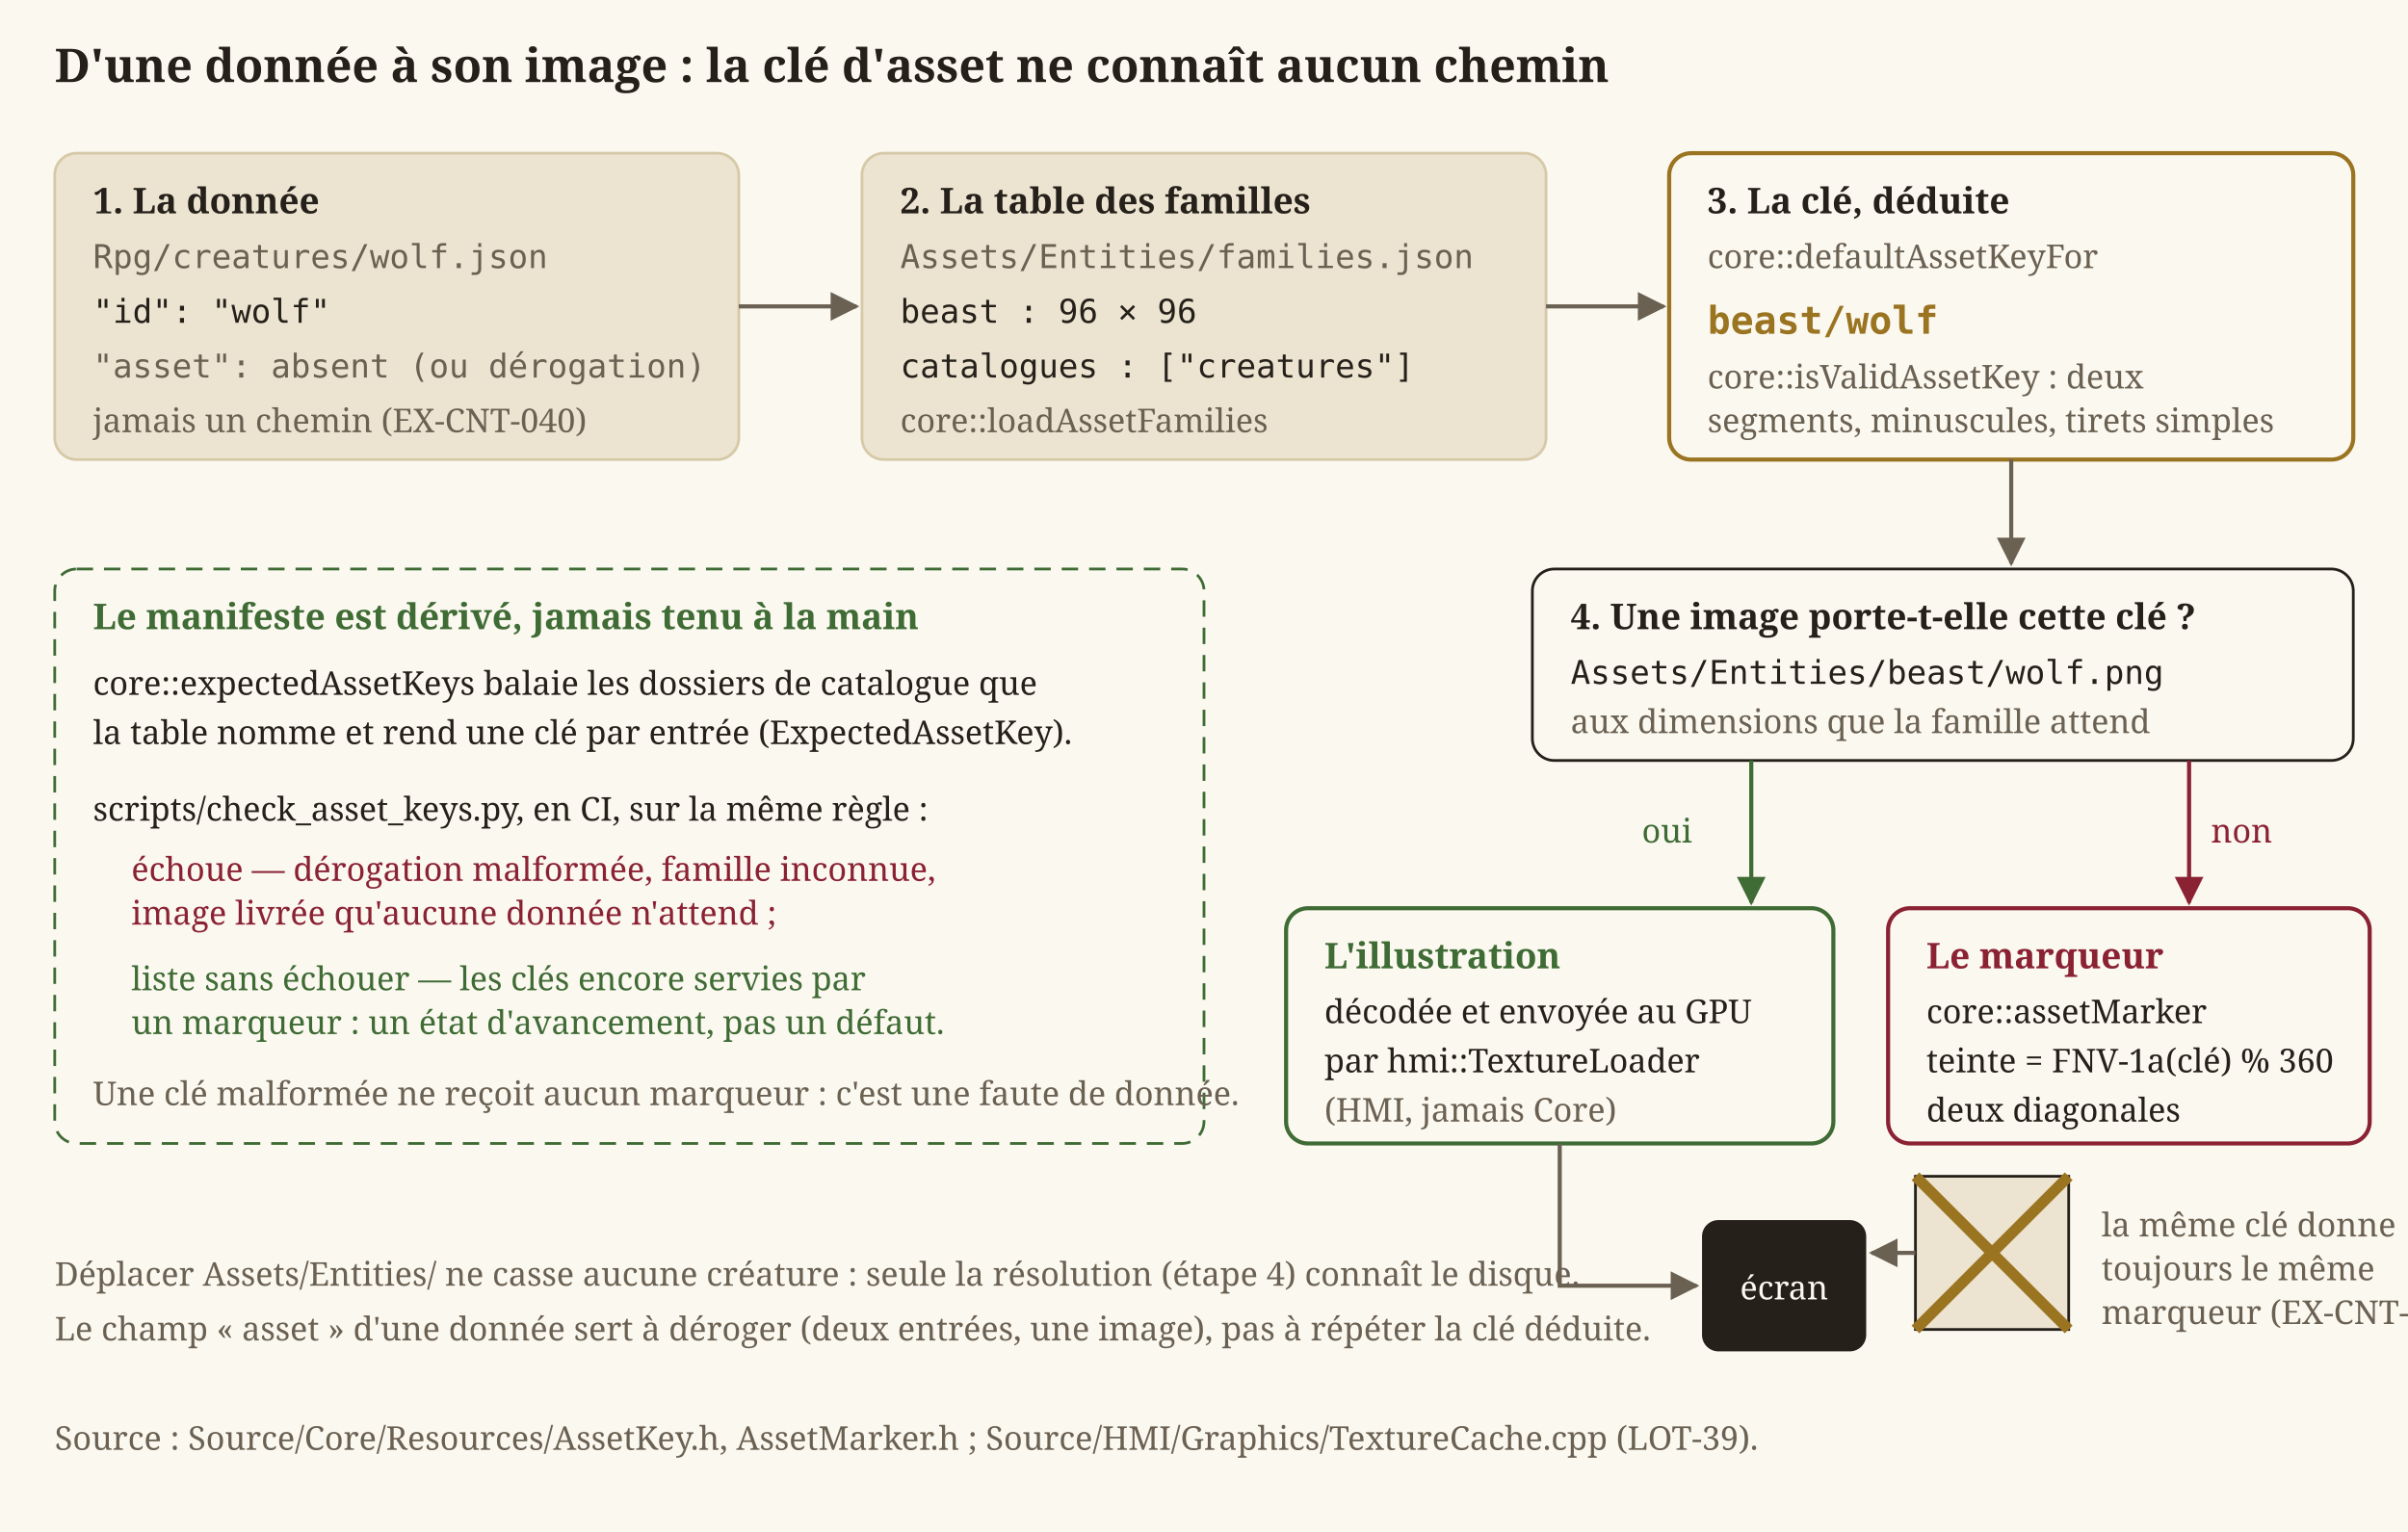
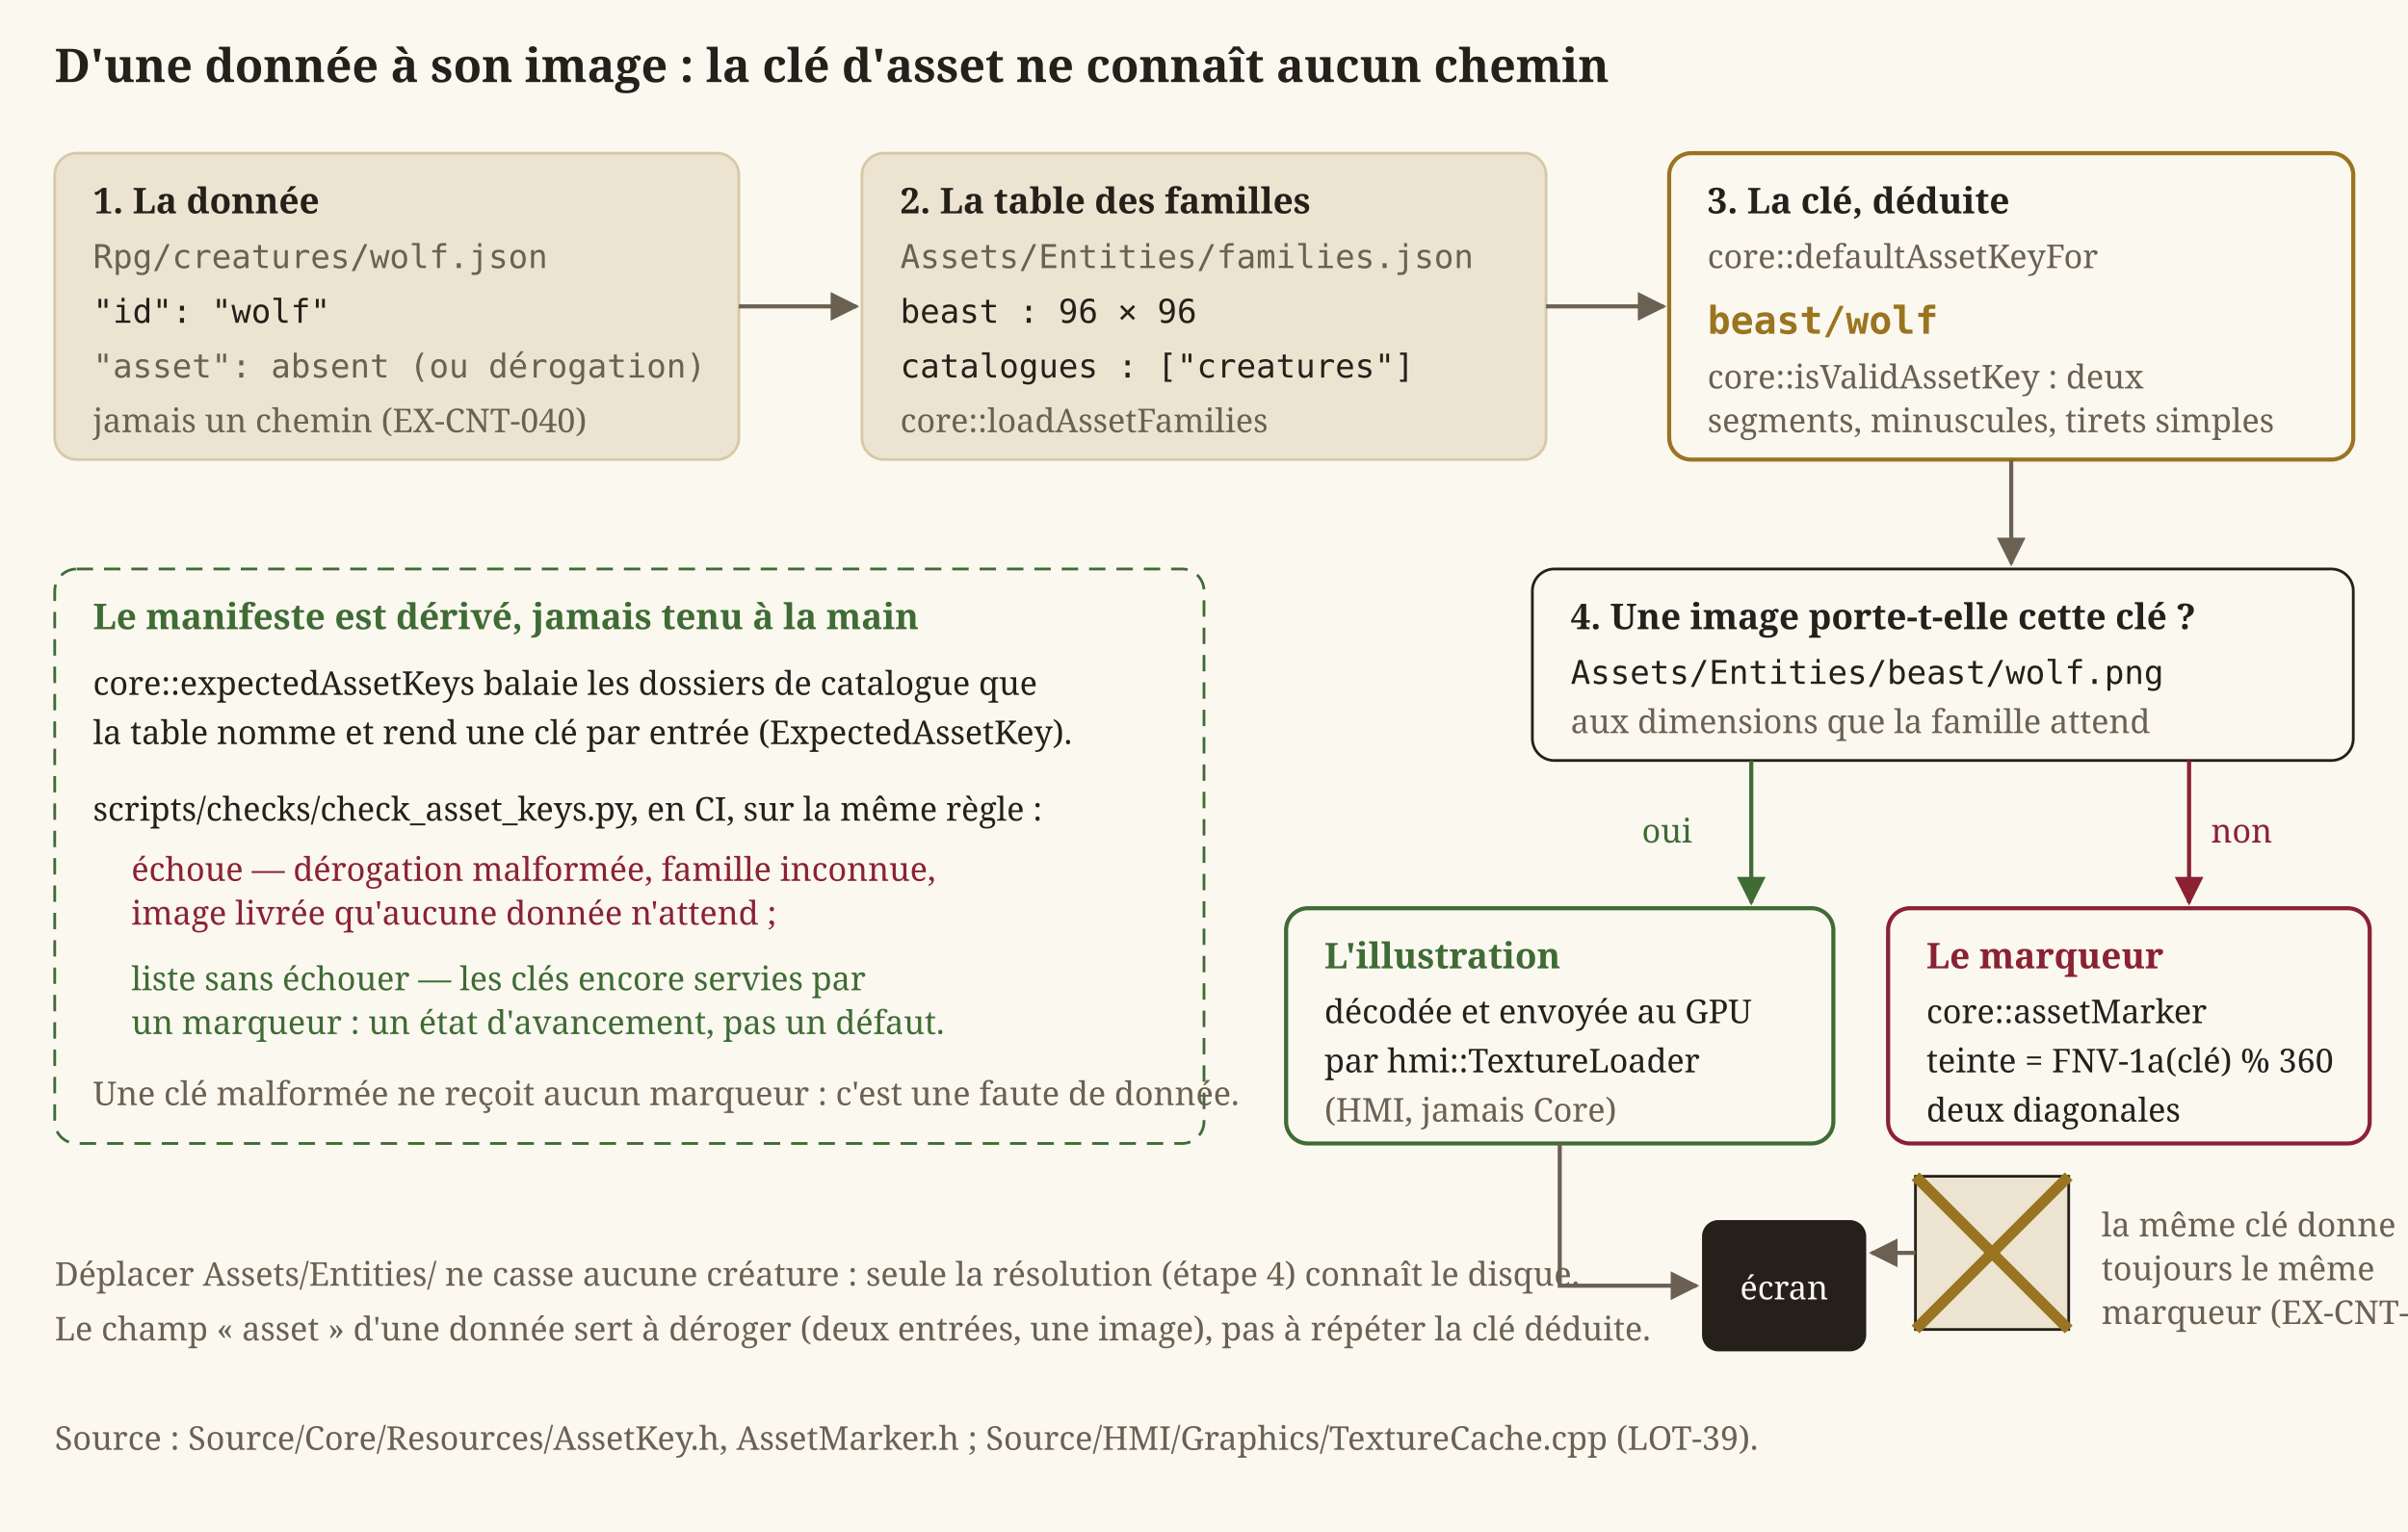
<svg xmlns="http://www.w3.org/2000/svg" viewBox="0 0 880 560" font-family="Georgia, serif" font-size="13">
  <rect width="880" height="560" fill="#fbf8f0" />
  <defs>
    <marker id="f" viewBox="0 0 10 10" refX="9" refY="5" markerWidth="7" markerHeight="7" orient="auto">
      <path d="M0,0 L10,5 L0,10 z" fill="#6a6152" />
    </marker>
    <marker id="fv" viewBox="0 0 10 10" refX="9" refY="5" markerWidth="7" markerHeight="7" orient="auto">
      <path d="M0,0 L10,5 L0,10 z" fill="#3f6b34" />
    </marker>
    <marker id="fr" viewBox="0 0 10 10" refX="9" refY="5" markerWidth="7" markerHeight="7" orient="auto">
      <path d="M0,0 L10,5 L0,10 z" fill="#8a2233" />
    </marker>
  </defs>
  <text x="20" y="30" font-size="17" font-weight="600" fill="#25201a">D'une donnée à son image : la clé d'asset ne connaît aucun chemin</text>
  <rect x="20" y="56" width="250" height="112" rx="8" fill="#ece4d1" stroke="#d6c9a8" />
  <text x="34" y="78" font-weight="600" fill="#25201a">1. La donnée</text>
  <text x="34" y="98" font-family="Consolas, monospace" font-size="12" fill="#6a6152">Rpg/creatures/wolf.json</text>
  <text x="34" y="118" font-family="Consolas, monospace" font-size="12" fill="#25201a">"id": "wolf"</text>
  <text x="34" y="138" font-family="Consolas, monospace" font-size="12" fill="#6a6152">"asset": absent (ou dérogation)</text>
  <text x="34" y="158" font-size="12" fill="#6a6152">jamais un chemin (EX-CNT-040)</text>
  <rect x="315" y="56" width="250" height="112" rx="8" fill="#ece4d1" stroke="#d6c9a8" />
  <text x="329" y="78" font-weight="600" fill="#25201a">2. La table des familles</text>
  <text x="329" y="98" font-family="Consolas, monospace" font-size="12" fill="#6a6152">Assets/Entities/families.json</text>
  <text x="329" y="118" font-family="Consolas, monospace" font-size="12" fill="#25201a">beast : 96 × 96</text>
  <text x="329" y="138" font-family="Consolas, monospace" font-size="12" fill="#25201a">catalogues : ["creatures"]</text>
  <text x="329" y="158" font-size="12" fill="#6a6152">core::loadAssetFamilies</text>
  <rect x="610" y="56" width="250" height="112" rx="8" fill="#fbf8f0" stroke="#9a7420" stroke-width="1.5" />
  <text x="624" y="78" font-weight="600" fill="#25201a">3. La clé, déduite</text>
  <text x="624" y="98" font-size="12" fill="#6a6152">core::defaultAssetKeyFor</text>
  <text x="624" y="122" font-family="Consolas, monospace" font-size="14" fill="#9a7420" font-weight="600">beast/wolf</text>
  <text x="624" y="142" font-size="12" fill="#6a6152">core::isValidAssetKey : deux</text>
  <text x="624" y="158" font-size="12" fill="#6a6152">segments, minuscules, tirets simples</text>
  <line x1="270" y1="112" x2="313" y2="112" stroke="#6a6152" stroke-width="1.5" marker-end="url(#f)" />
  <line x1="565" y1="112" x2="608" y2="112" stroke="#6a6152" stroke-width="1.5" marker-end="url(#f)" />
  <path d="M735,168 L735,206" stroke="#6a6152" stroke-width="1.5" marker-end="url(#f)" />
  <rect x="560" y="208" width="300" height="70" rx="8" fill="#fbf8f0" stroke="#25201a" />
  <text x="574" y="230" font-weight="600" fill="#25201a">4. Une image porte-t-elle cette clé ?</text>
  <text x="574" y="250" font-family="Consolas, monospace" font-size="12" fill="#25201a">Assets/Entities/beast/wolf.png</text>
  <text x="574" y="268" font-size="12" fill="#6a6152">aux dimensions que la famille attend</text>
  <path d="M640,278 L640,330" stroke="#3f6b34" stroke-width="1.5" marker-end="url(#fv)" />
  <text x="600" y="308" font-size="12" fill="#3f6b34">oui</text>
  <rect x="470" y="332" width="200" height="86" rx="8" fill="#fbf8f0" stroke="#3f6b34" stroke-width="1.5" />
  <text x="484" y="354" font-weight="600" fill="#3f6b34">L'illustration</text>
  <text x="484" y="374" font-size="12" fill="#25201a">décodée et envoyée au GPU</text>
  <text x="484" y="392" font-size="12" fill="#25201a">par hmi::TextureLoader</text>
  <text x="484" y="410" font-size="12" fill="#6a6152">(HMI, jamais Core)</text>
  <path d="M800,278 L800,330" stroke="#8a2233" stroke-width="1.5" marker-end="url(#fr)" />
  <text x="808" y="308" font-size="12" fill="#8a2233">non</text>
  <rect x="690" y="332" width="176" height="86" rx="8" fill="#fbf8f0" stroke="#8a2233" stroke-width="1.5" />
  <text x="704" y="354" font-weight="600" fill="#8a2233">Le marqueur</text>
  <text x="704" y="374" font-size="12" fill="#25201a">core::assetMarker</text>
  <text x="704" y="392" font-size="12" fill="#25201a">teinte = FNV-1a(clé) % 360</text>
  <text x="704" y="410" font-size="12" fill="#25201a">deux diagonales</text>
  <g transform="translate(700,430)">
    <rect x="0" y="0" width="56" height="56" fill="#ece4d1" stroke="#25201a" />
    <path d="M0,0 L56,56 M56,0 L0,56" stroke="#9a7420" stroke-width="4" />
  </g>
  <text x="768" y="452" font-size="12" fill="#6a6152">la même clé donne</text>
  <text x="768" y="468" font-size="12" fill="#6a6152">toujours le même</text>
  <text x="768" y="484" font-size="12" fill="#6a6152">marqueur (EX-CNT-041)</text>
  <path d="M570,418 L570,470 L620,470" stroke="#6a6152" stroke-width="1.5" fill="none" marker-end="url(#f)" />
  <rect x="622" y="446" width="60" height="48" rx="6" fill="#25201a" />
  <text x="652" y="475" font-size="12" fill="#fbf8f0" text-anchor="middle">écran</text>
  <path d="M700,458 L684,458" stroke="#6a6152" stroke-width="1.5" marker-end="url(#f)" />
  <rect x="20" y="208" width="420" height="210" rx="8" fill="none" stroke="#3f6b34" stroke-dasharray="6 4" />
  <text x="34" y="230" font-weight="600" fill="#3f6b34">Le manifeste est dérivé, jamais tenu à la main</text>
  <text x="34" y="254" font-size="12" fill="#25201a">core::expectedAssetKeys balaie les dossiers de catalogue que</text>
  <text x="34" y="272" font-size="12" fill="#25201a">la table nomme et rend une clé par entrée (ExpectedAssetKey).</text>
-   <text x="34" y="300" font-size="12" fill="#25201a">scripts/check_asset_keys.py, en CI, sur la même règle :</text>
+   <text x="34" y="300" font-size="12" fill="#25201a">scripts/checks/check_asset_keys.py, en CI, sur la même règle :</text>
  <text x="48" y="322" font-size="12" fill="#8a2233">échoue — dérogation malformée, famille inconnue,</text>
  <text x="48" y="338" font-size="12" fill="#8a2233">image livrée qu'aucune donnée n'attend ;</text>
  <text x="48" y="362" font-size="12" fill="#3f6b34">liste sans échouer — les clés encore servies par</text>
  <text x="48" y="378" font-size="12" fill="#3f6b34">un marqueur : un état d'avancement, pas un défaut.</text>
  <text x="34" y="404" font-size="12" fill="#6a6152">Une clé malformée ne reçoit aucun marqueur : c'est une faute de donnée.</text>
  <text x="20" y="470" font-size="12" fill="#6a6152">Déplacer Assets/Entities/ ne casse aucune créature : seule la résolution (étape 4) connaît le disque.</text>
  <text x="20" y="490" font-size="12" fill="#6a6152">Le champ « asset » d'une donnée sert à déroger (deux entrées, une image), pas à répéter la clé déduite.</text>
  <text x="20" y="530" font-size="12" fill="#6a6152">Source : Source/Core/Resources/AssetKey.h, AssetMarker.h ; Source/HMI/Graphics/TextureCache.cpp (LOT-39).</text>
</svg>
